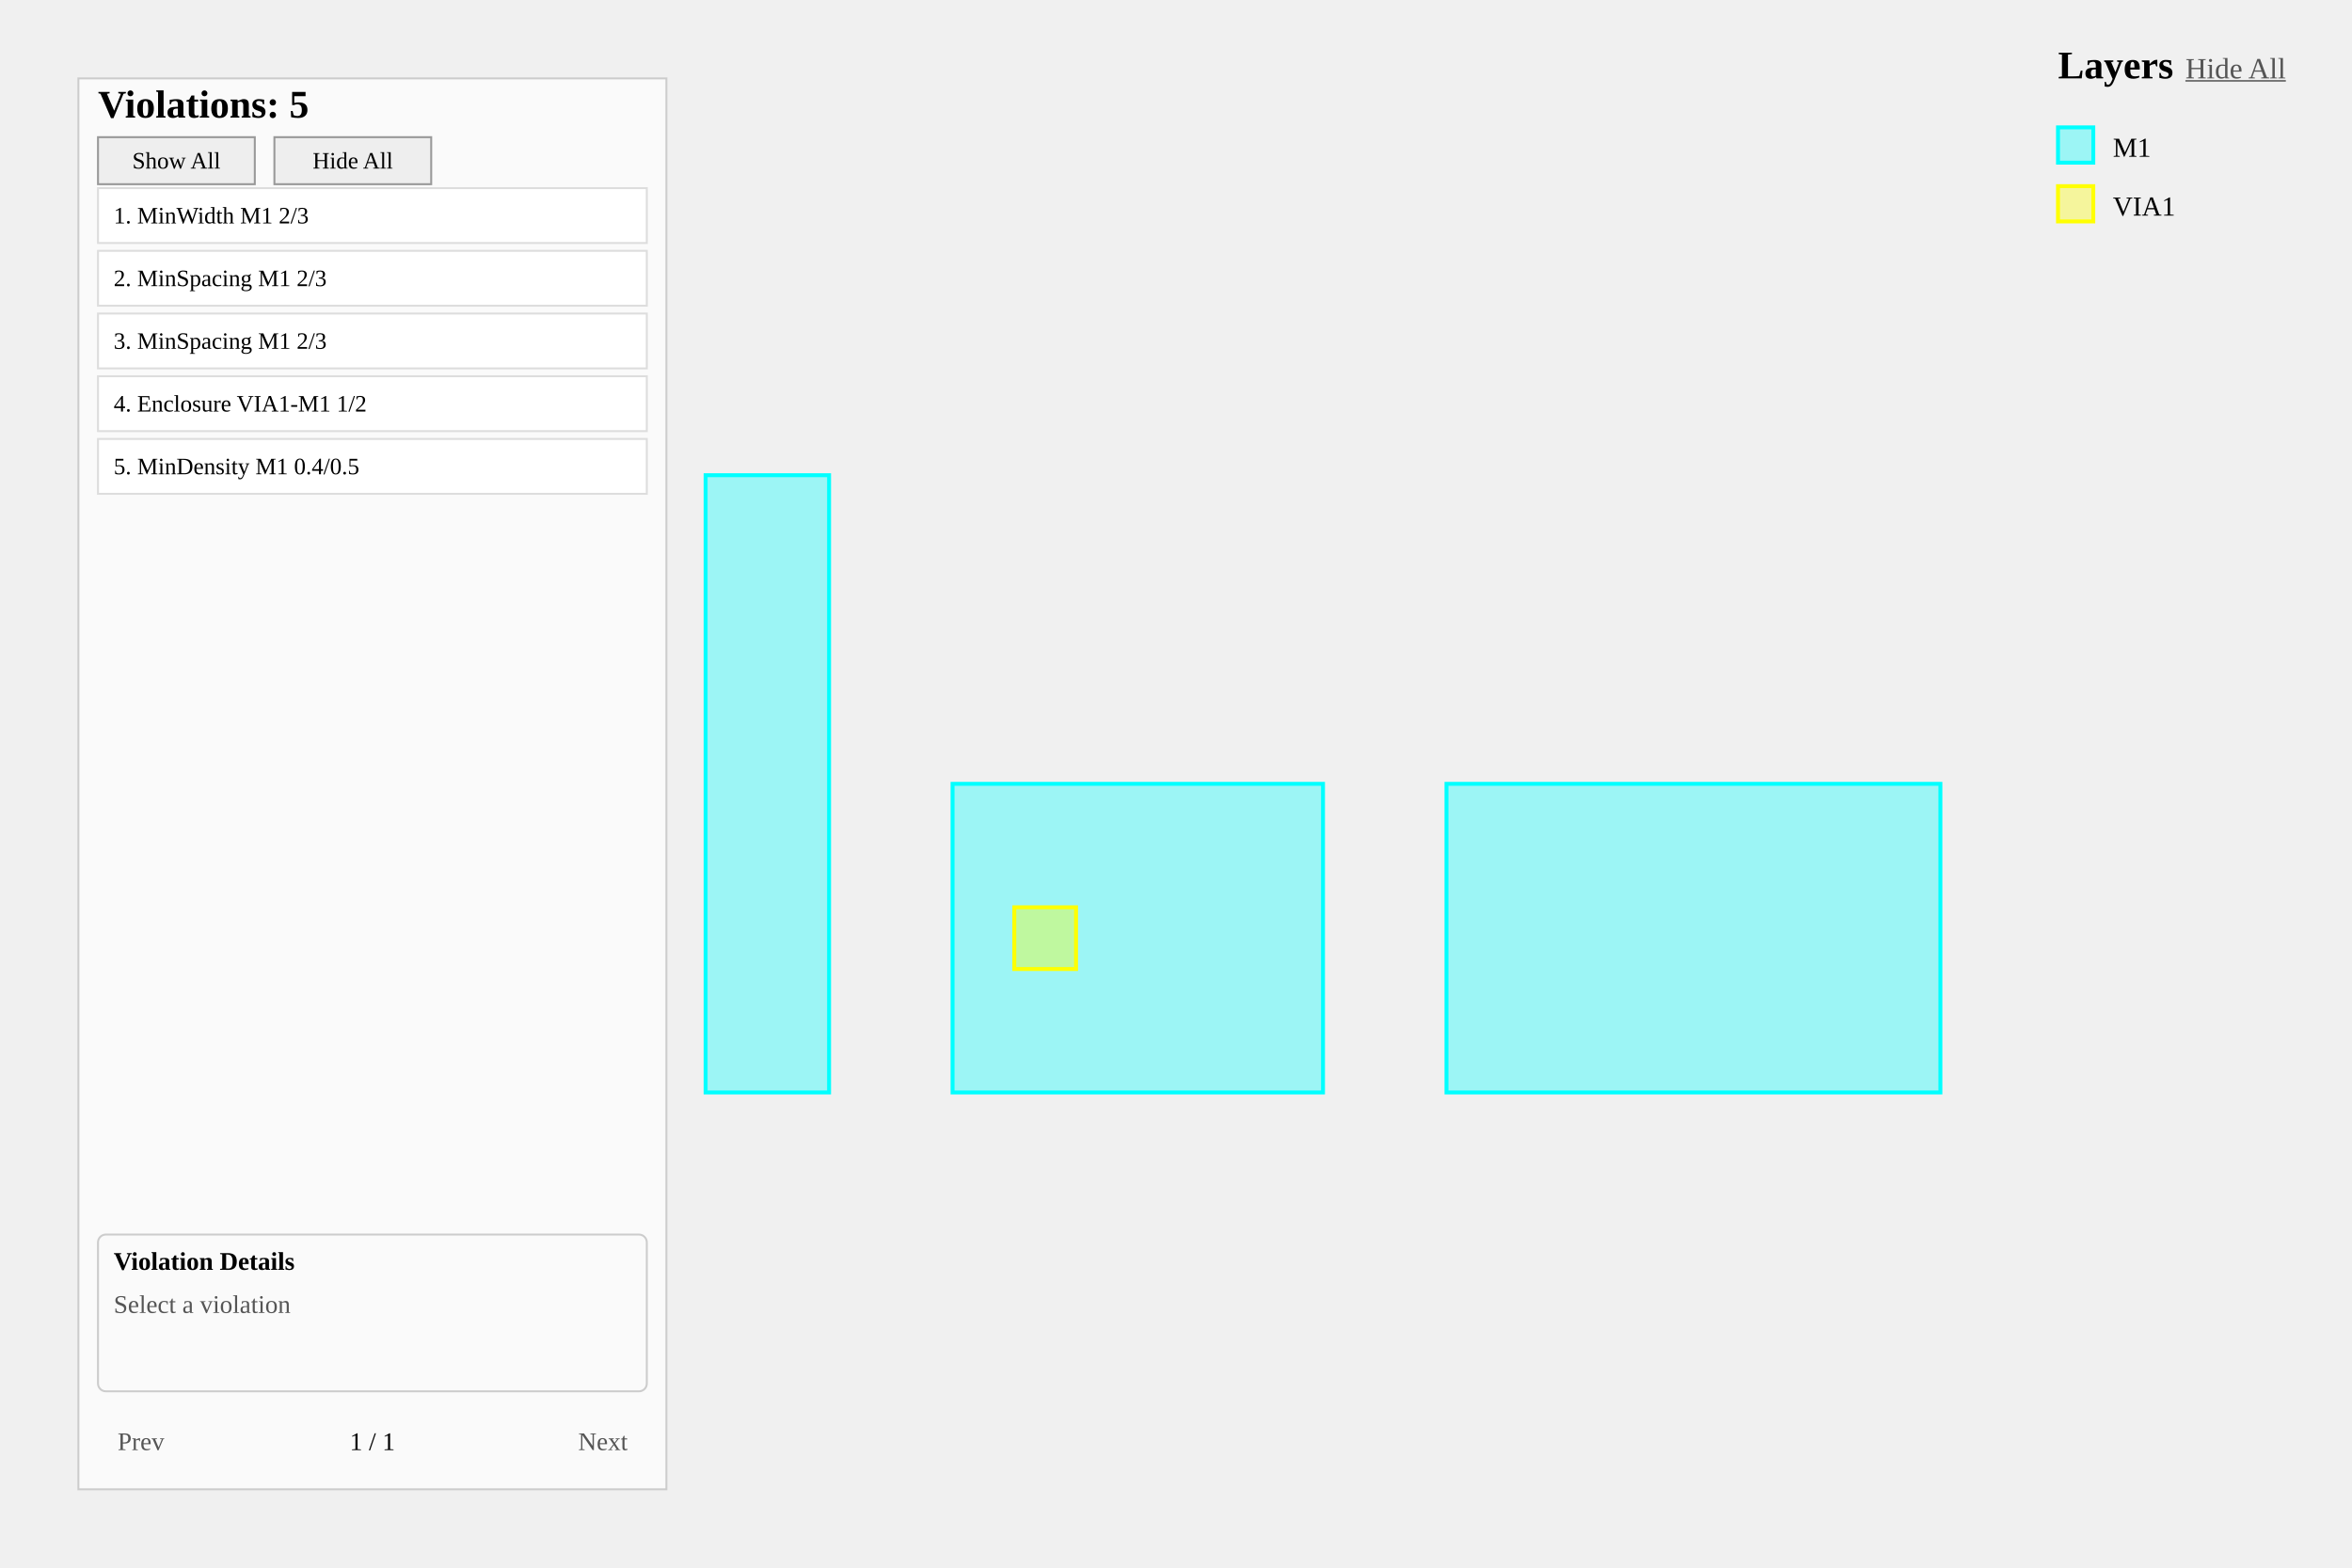
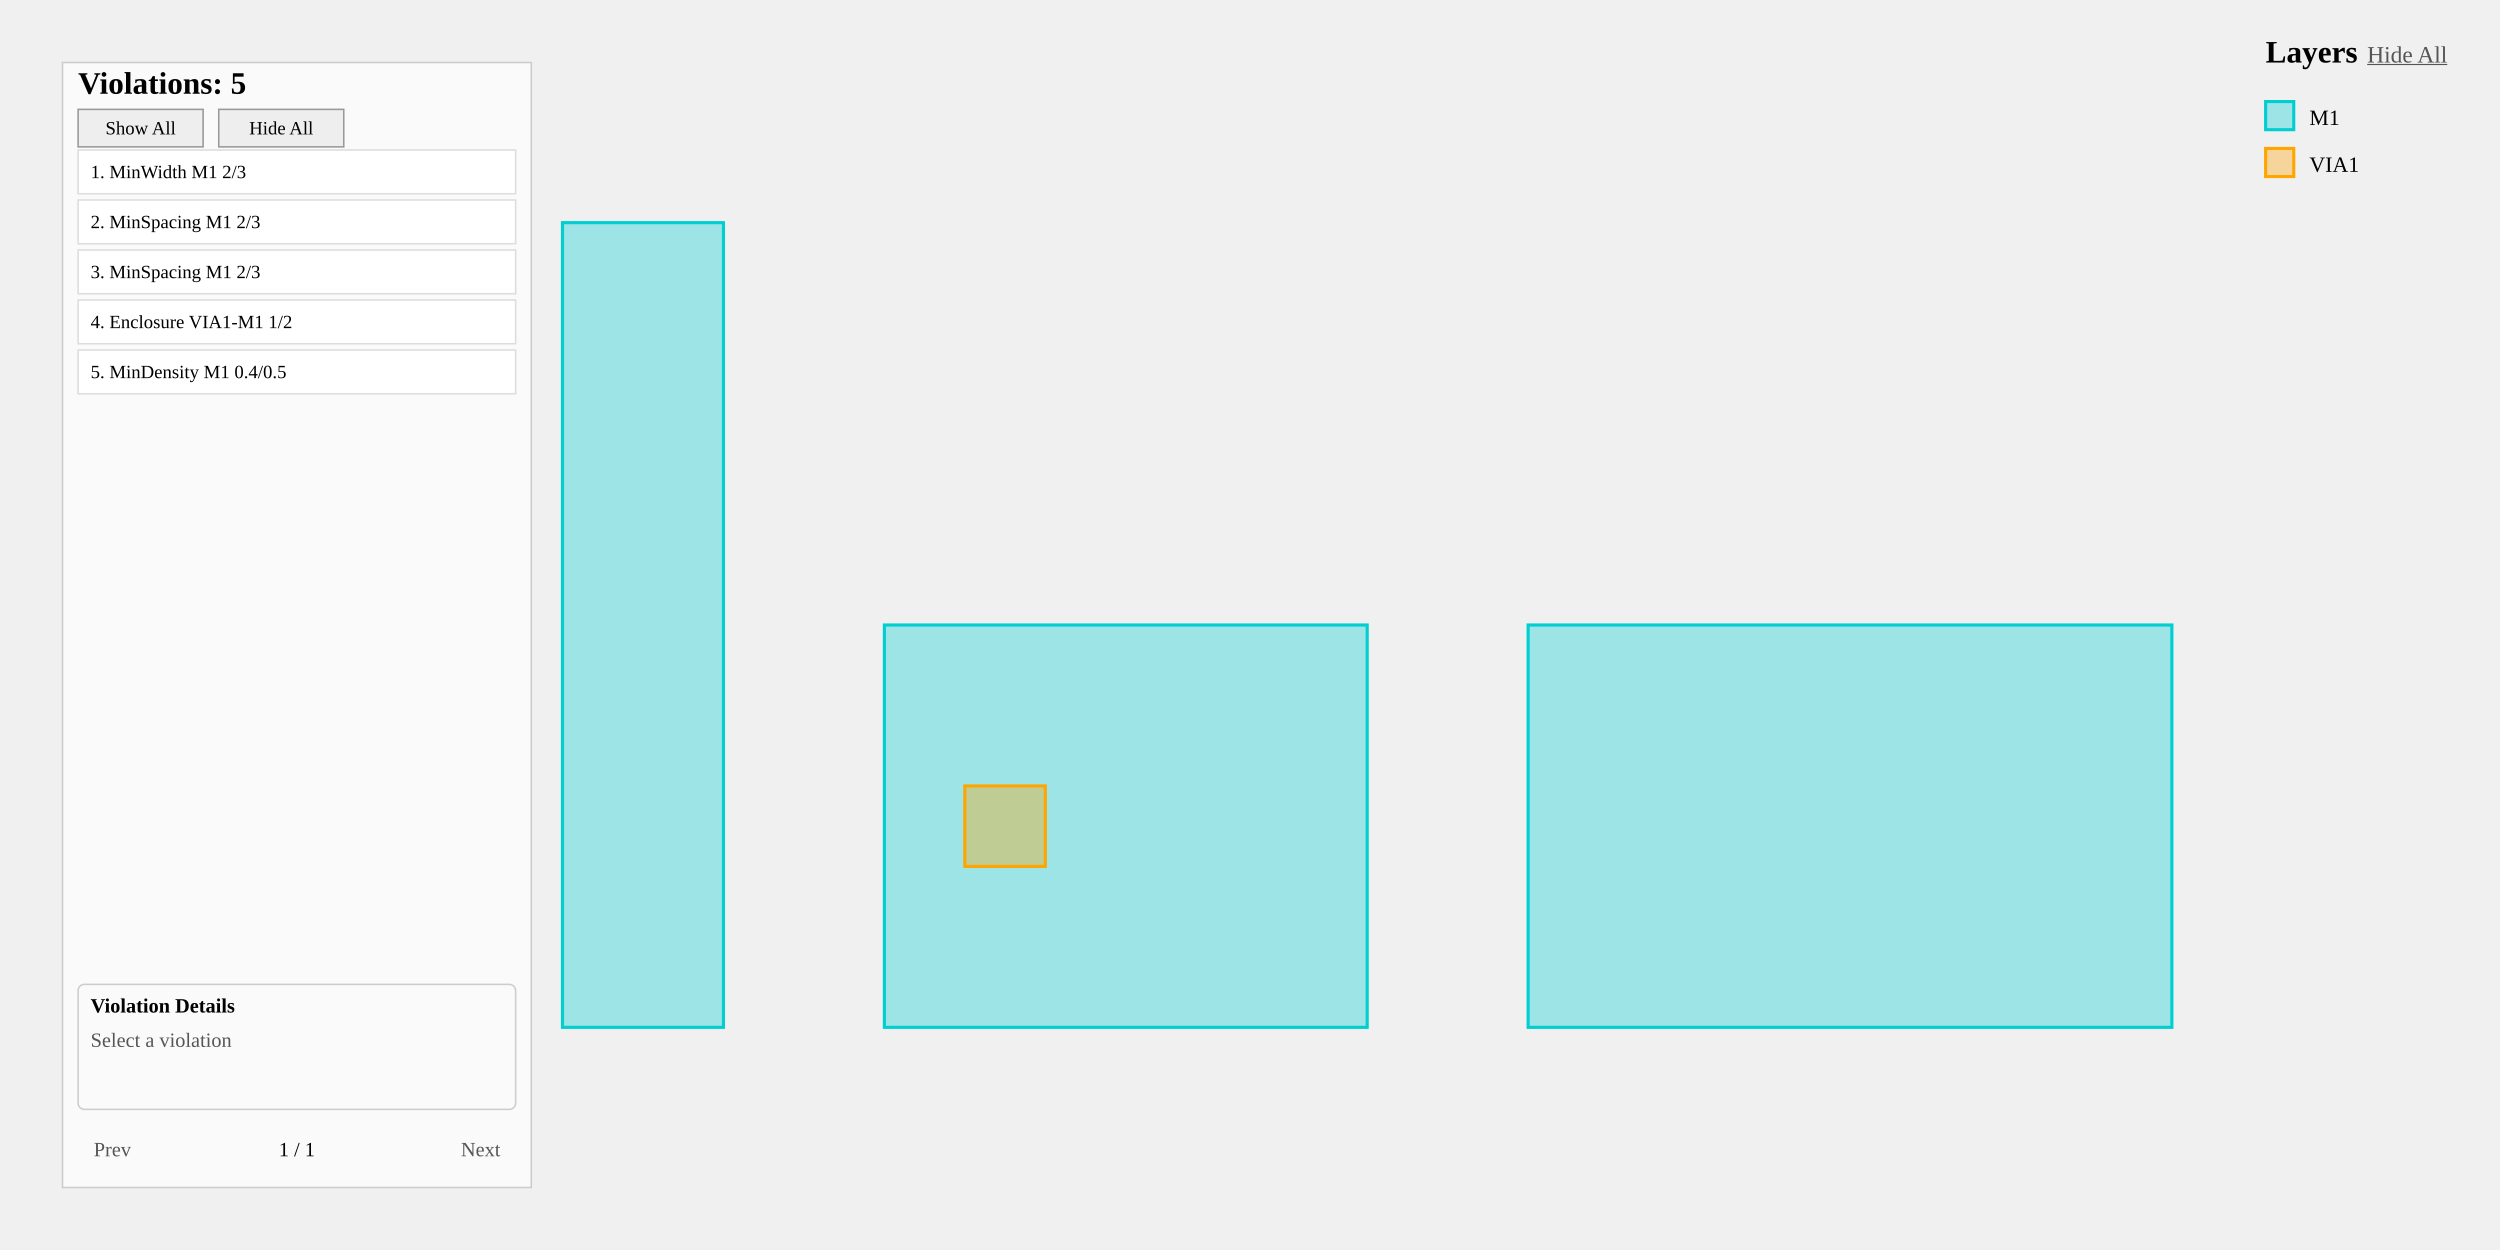
- <svg xmlns="http://www.w3.org/2000/svg" width="100%" height="90vh" viewBox="0 0 1200 800" preserveAspectRatio="xMidYMid meet">
+ <svg xmlns="http://www.w3.org/2000/svg" viewBox="0 0 1600 800" preserveAspectRatio="xMidYMid meet" style="width: 100%; height: auto; display: block;">
  <style>
    .violation-label {
      visibility: hidden;
      pointer-events: none;
    }
    .violation-overlay:hover .violation-label {
      visibility: visible;
    }
    .violation-overlay {
      cursor: pointer;
    }
    .legend-item.disabled .legend-label {
      fill: darkgray;
    }
    .legend-item.disabled rect {
      opacity: 0.35;
    }
    .violation-list-item.active rect {
      fill: #ffeaea;
      stroke: #cc0000;
    }
    .violation-list-item.active text {
      fill: #990000;
    }
  </style>
  <g id="layout">
-     <g class="shape layer-M1">
-       <polygon points="360,557.5 423,557.5 423,242.5 360,242.5 " fill="cyan" fill-opacity="0.35" stroke="cyan" stroke-width="2" />
+     <g class="shape" data-layer="M1">
+       <polygon points="360,657.5 463,657.5 463,142.5 360,142.5 " fill="darkturquoise" fill-opacity="0.35" stroke="darkturquoise" stroke-width="2" />
    </g>
-     <g class="shape layer-M1">
-       <polygon points="486,557.5 675,557.5 675,400 486,400 " fill="cyan" fill-opacity="0.35" stroke="cyan" stroke-width="2" />
+     <g class="shape" data-layer="M1">
+       <polygon points="566,657.5 875,657.5 875,400 566,400 " fill="darkturquoise" fill-opacity="0.35" stroke="darkturquoise" stroke-width="2" />
    </g>
-     <g class="shape layer-M1">
-       <polygon points="738,557.5 990,557.5 990,400 738,400 " fill="cyan" fill-opacity="0.35" stroke="cyan" stroke-width="2" />
+     <g class="shape" data-layer="M1">
+       <polygon points="978,657.5 1390,657.5 1390,400 978,400 " fill="darkturquoise" fill-opacity="0.35" stroke="darkturquoise" stroke-width="2" />
    </g>
-     <g class="shape layer-VIA1">
-       <polygon points="517.5,494.5 549,494.5 549,463 517.5,463 " fill="yellow" fill-opacity="0.35" stroke="yellow" stroke-width="2" />
+     <g class="shape" data-layer="VIA1">
+       <polygon points="617.5,554.5 669,554.5 669,503 617.5,503 " fill="orange" fill-opacity="0.35" stroke="orange" stroke-width="2" />
    </g>
  </g>
  <g id="violations">
-     <g id="violation-0" class="violation-overlay" data-layers="layer-M1" style="display: none;">
-       <line class="violation-edge" x1="423" y1="557.5" x2="423" y2="242.5" stroke="red" stroke-width="3" stroke-linecap="round" />
-       <line class="violation-edge" x1="360" y1="242.5" x2="360" y2="557.5" stroke="red" stroke-width="3" stroke-linecap="round" />
+     <g id="violation-0" class="violation-overlay" data-layers="M1" style="display: none;">
+       <line class="violation-edge" x1="463" y1="657.5" x2="463" y2="142.5" stroke="red" stroke-width="3" stroke-linecap="round" />
+       <line class="violation-edge" x1="360" y1="142.5" x2="360" y2="657.5" stroke="red" stroke-width="3" stroke-linecap="round" />
      <g>
-         <line class="violation-marker" x1="423" y1="400" x2="360" y2="400" stroke="red" stroke-width="2" stroke-linecap="round" />
-         <circle class="violation-point" cx="423" cy="400" r="4" fill="red" />
+         <line class="violation-marker" x1="463" y1="400" x2="360" y2="400" stroke="red" stroke-width="2" stroke-linecap="round" />
+         <circle class="violation-point" cx="463" cy="400" r="4" fill="red" />
        <circle class="violation-point" cx="360" cy="400" r="4" fill="red" />
-         <text class="violation-label" x="391.5" y="393" font-size="14" text-anchor="middle" fill="red">
-           <tspan x="391.5">MinWidth M1</tspan>
-           <tspan x="391.5" dy="16">2/3</tspan>
+         <text class="violation-label" x="411.5" y="393" font-size="14" text-anchor="middle" fill="red">
+           <tspan x="411.5">MinWidth M1</tspan>
+           <tspan x="411.5" dy="16">2/3</tspan>
        </text>
      </g>
    </g>
-     <g id="violation-1" class="violation-overlay" data-layers="layer-M1" style="display: none;">
+     <g id="violation-1" class="violation-overlay" data-layers="M1" style="display: none;">
      <g>
-         <line class="violation-marker" x1="423" y1="400" x2="486" y2="400" stroke="red" stroke-width="2" stroke-linecap="round" />
-         <circle class="violation-point" cx="423" cy="400" r="4" fill="red" />
-         <circle class="violation-point" cx="486" cy="400" r="4" fill="red" />
-         <text class="violation-label" x="454.5" y="393" font-size="14" text-anchor="middle" fill="red">
-           <tspan x="454.5">MinSpacing M1</tspan>
-           <tspan x="454.5" dy="16">2/3</tspan>
+         <line class="violation-marker" x1="463" y1="400" x2="566" y2="400" stroke="red" stroke-width="2" stroke-linecap="round" />
+         <circle class="violation-point" cx="463" cy="400" r="4" fill="red" />
+         <circle class="violation-point" cx="566" cy="400" r="4" fill="red" />
+         <text class="violation-label" x="514.5" y="393" font-size="14" text-anchor="middle" fill="red">
+           <tspan x="514.5">MinSpacing M1</tspan>
+           <tspan x="514.5" dy="16">2/3</tspan>
        </text>
      </g>
    </g>
-     <g id="violation-2" class="violation-overlay" data-layers="layer-M1" style="display: none;">
+     <g id="violation-2" class="violation-overlay" data-layers="M1" style="display: none;">
      <g>
-         <line class="violation-marker" x1="675" y1="400" x2="738" y2="400" stroke="red" stroke-width="2" stroke-linecap="round" />
-         <circle class="violation-point" cx="675" cy="400" r="4" fill="red" />
-         <circle class="violation-point" cx="738" cy="400" r="4" fill="red" />
-         <text class="violation-label" x="706.5" y="393" font-size="14" text-anchor="middle" fill="red">
-           <tspan x="706.5">MinSpacing M1</tspan>
-           <tspan x="706.5" dy="16">2/3</tspan>
+         <line class="violation-marker" x1="875" y1="400" x2="978" y2="400" stroke="red" stroke-width="2" stroke-linecap="round" />
+         <circle class="violation-point" cx="875" cy="400" r="4" fill="red" />
+         <circle class="violation-point" cx="978" cy="400" r="4" fill="red" />
+         <text class="violation-label" x="926.5" y="393" font-size="14" text-anchor="middle" fill="red">
+           <tspan x="926.5">MinSpacing M1</tspan>
+           <tspan x="926.5" dy="16">2/3</tspan>
        </text>
      </g>
    </g>
-     <g id="violation-3" class="violation-overlay" data-layers="layer-VIA1 layer-M1" style="display: none;">
+     <g id="violation-3" class="violation-overlay" data-layers="VIA1 M1" style="display: none;">
      <g>
-         <line class="violation-marker" x1="517.5" y1="463" x2="486" y2="463" stroke="red" stroke-width="2" stroke-linecap="round" />
-         <circle class="violation-point" cx="517.5" cy="463" r="4" fill="red" />
-         <circle class="violation-point" cx="486" cy="463" r="4" fill="red" />
-         <text class="violation-label" x="501.75" y="456" font-size="14" text-anchor="middle" fill="red">
-           <tspan x="501.75">Enclosure VIA1 With M1</tspan>
-           <tspan x="501.75" dy="16">1/2</tspan>
+         <line class="violation-marker" x1="617.5" y1="503" x2="566" y2="503" stroke="red" stroke-width="2" stroke-linecap="round" />
+         <circle class="violation-point" cx="617.5" cy="503" r="4" fill="red" />
+         <circle class="violation-point" cx="566" cy="503" r="4" fill="red" />
+         <text class="violation-label" x="591.75" y="496" font-size="14" text-anchor="middle" fill="red">
+           <tspan x="591.75">Enclosure VIA1 With M1</tspan>
+           <tspan x="591.75" dy="16">1/2</tspan>
        </text>
      </g>
    </g>
    <g id="violation-4" class="violation-overlay" data-layers="" style="display: none;">
      <g>
-         <rect class="violation-region" x="675" y="242.5" width="315" height="315" fill="red" fill-opacity="0.08" stroke="red" stroke-width="2" />
-         <text class="violation-label" x="832.5" y="260.5" font-size="14" text-anchor="middle" fill="red">MinDensity 0.4/0.5</text>
+         <rect class="violation-region" x="875" y="142.5" width="515" height="515" fill="red" fill-opacity="0.08" stroke="red" stroke-width="2" />
+         <text class="violation-label" x="1132.5" y="160.5" font-size="14" text-anchor="middle" fill="red">MinDensity 0.4/0.5</text>
      </g>
    </g>
  </g>
  <g id="violation-list">
    <rect x="40" y="40" width="300" height="720" fill="#fafafa" stroke="#cccccc" stroke-width="1" />
    <text x="50" y="60" font-size="20" font-weight="bold" fill="black">Violations: 5</text>
    <g class="panel-button" style="cursor: pointer;">
      <rect x="50" y="70" width="80" height="24" fill="#eeeeee" stroke="#999999" stroke-width="1" />
      <text x="90" y="86" font-size="12" text-anchor="middle" fill="black">Show All</text>
    </g>
    <g class="panel-button" style="cursor: pointer;">
      <rect x="140" y="70" width="80" height="24" fill="#eeeeee" stroke="#999999" stroke-width="1" />
      <text x="180" y="86" font-size="12" text-anchor="middle" fill="black">Hide All</text>
    </g>
-     <g id="violation-item-0" class="violation-list-item" data-violation-id="violation-0" data-message="Minimum width violation on layer: M1 should be 3.000000 actual 2.000000" data-page="0" data-layers="layer-M1" style="cursor: pointer;">
+     <g id="violation-item-0" class="violation-list-item" data-violation-id="violation-0" data-message="Minimum width violation on layer: M1 required 3.000000 actual 2.000000" data-page="0" data-layers="M1" style="cursor: pointer;">
      <rect x="50" y="96" width="280" height="28" fill="white" stroke="#dddddd" stroke-width="1" />
      <text x="58" y="114" font-size="12" fill="black">1. MinWidth M1 2/3</text>
    </g>
-     <g id="violation-item-1" class="violation-list-item" data-violation-id="violation-1" data-message="Minimum spacing violation on layer: M1should be 3.000000 actual2.000000" data-page="0" data-layers="layer-M1" style="cursor: pointer;">
+     <g id="violation-item-1" class="violation-list-item" data-violation-id="violation-1" data-message="Minimum spacing violation on layer: M1 required 3.000000, actual 2.000000" data-page="0" data-layers="M1" style="cursor: pointer;">
      <rect x="50" y="128" width="280" height="28" fill="white" stroke="#dddddd" stroke-width="1" />
      <text x="58" y="146" font-size="12" fill="black">2. MinSpacing M1 2/3</text>
    </g>
-     <g id="violation-item-2" class="violation-list-item" data-violation-id="violation-2" data-message="Minimum spacing violation on layer: M1should be 3.000000 actual2.000000" data-page="0" data-layers="layer-M1" style="cursor: pointer;">
+     <g id="violation-item-2" class="violation-list-item" data-violation-id="violation-2" data-message="Minimum spacing violation on layer: M1 required 3.000000, actual 2.000000" data-page="0" data-layers="M1" style="cursor: pointer;">
      <rect x="50" y="160" width="280" height="28" fill="white" stroke="#dddddd" stroke-width="1" />
      <text x="58" y="178" font-size="12" fill="black">3. MinSpacing M1 2/3</text>
    </g>
-     <g id="violation-item-3" class="violation-list-item" data-violation-id="violation-3" data-message="Minimum Enclosure violation: VIA1 enclosed by M1 should be 2.000000 actual 1.000000" data-page="0" data-layers="layer-VIA1 layer-M1" style="cursor: pointer;">
+     <g id="violation-item-3" class="violation-list-item" data-violation-id="violation-3" data-message="Minimum Enclosure violation: VIA1 enclosed by M1 required 2.000000 actual 1.000000" data-page="0" data-layers="VIA1 M1" style="cursor: pointer;">
      <rect x="50" y="192" width="280" height="28" fill="white" stroke="#dddddd" stroke-width="1" />
      <text x="58" y="210" font-size="12" fill="black">4. Enclosure VIA1-M1 1/2</text>
    </g>
-     <g id="violation-item-4" class="violation-list-item" data-violation-id="violation-4" data-message="Minimum density violation on layer : M1should be 0.500000 actual0.400000" data-page="0" data-layers="" style="cursor: pointer;">
+     <g id="violation-item-4" class="violation-list-item" data-violation-id="violation-4" data-message="Minimum density violation on layer : M1 required 0.500000 actual 0.400000" data-page="0" data-layers="" style="cursor: pointer;">
      <rect x="50" y="224" width="280" height="28" fill="white" stroke="#dddddd" stroke-width="1" />
      <text x="58" y="242" font-size="12" fill="black">5. MinDensity M1 0.4/0.5</text>
    </g>
    <text x="60" y="740" font-size="13" fill="#555555" style="cursor: pointer;">Prev</text>
    <text id="violation-page-indicator" x="190" y="740" font-size="13" text-anchor="middle" fill="black">1 / 1</text>
    <text x="295" y="740" font-size="13" fill="#555555" style="cursor: pointer;">Next</text>
    <rect x="50" y="630" width="280" height="80" fill="#fafafa" stroke="#cccccc" stroke-width="1" rx="4" />
    <text x="58" y="648" font-size="13" font-weight="bold" fill="black">Violation Details</text>
    <text id="violation-details-text" x="58" y="670" font-size="13" fill="#555555">Select a violation</text>
  </g>
  <g id="layer-legend">
-     <text x="1050" y="40" font-size="20" font-weight="bold" fill="black">Layers</text>
-     <text id="toggle-all-layers" x="1115" y="40" font-size="15" fill="#555555" text-decoration="underline" style="cursor: pointer;">Hide All</text>
-     <g class="legend-item" data-layer="layer-M1" style="cursor: pointer;">
-       <rect x="1050" y="65" width="18" height="18" fill="cyan" fill-opacity="0.35" stroke="cyan" stroke-width="2" />
-       <text class="legend-label" x="1078" y="80" font-size="14" fill="black">M1</text>
+     <text x="1450" y="40" font-size="20" font-weight="bold" fill="black">Layers</text>
+     <text id="toggle-all-layers" x="1515" y="40" font-size="15" fill="#555555" text-decoration="underline" style="cursor: pointer;">Hide All</text>
+     <g class="legend-item" data-layer="M1" style="cursor: pointer;">
+       <rect x="1450" y="65" width="18" height="18" fill="darkturquoise" fill-opacity="0.35" stroke="darkturquoise" stroke-width="2" />
+       <text class="legend-label" x="1478" y="80" font-size="14" fill="black">M1</text>
    </g>
-     <g class="legend-item" data-layer="layer-VIA1" style="cursor: pointer;">
-       <rect x="1050" y="95" width="18" height="18" fill="yellow" fill-opacity="0.35" stroke="yellow" stroke-width="2" />
-       <text class="legend-label" x="1078" y="110" font-size="14" fill="black">VIA1</text>
+     <g class="legend-item" data-layer="VIA1" style="cursor: pointer;">
+       <rect x="1450" y="95" width="18" height="18" fill="orange" fill-opacity="0.35" stroke="orange" stroke-width="2" />
+       <text class="legend-label" x="1478" y="110" font-size="14" fill="black">VIA1</text>
    </g>
  </g>
</svg>
